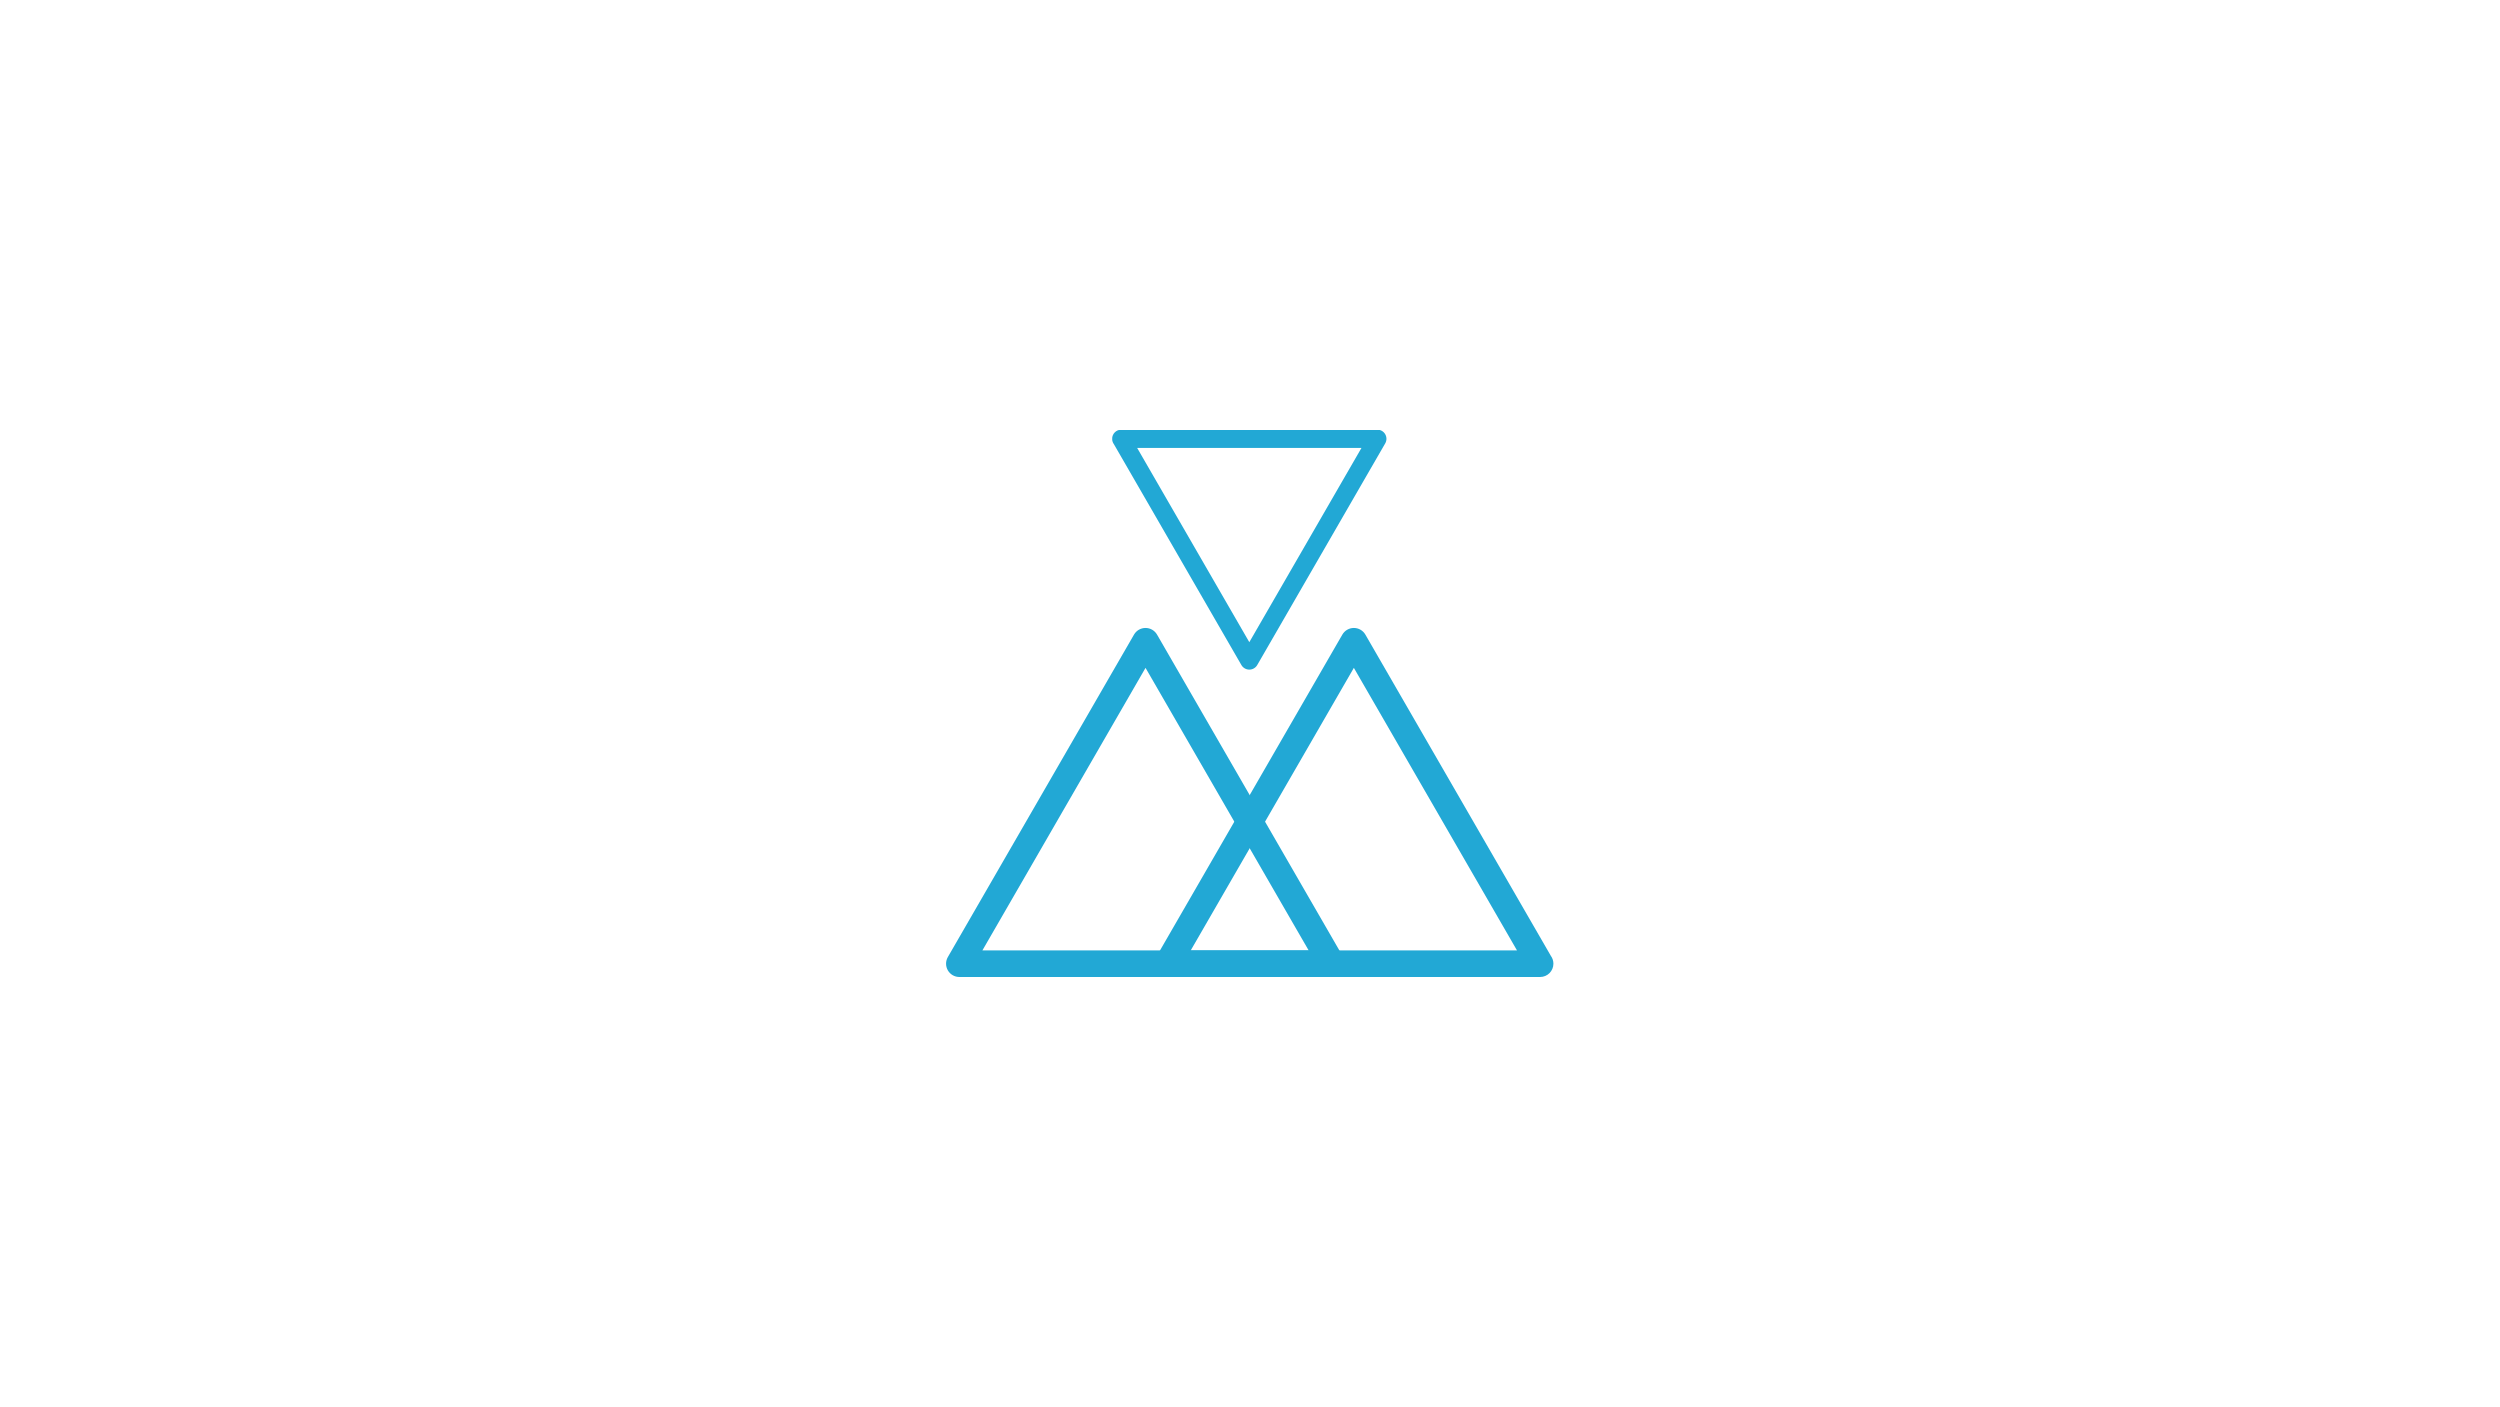
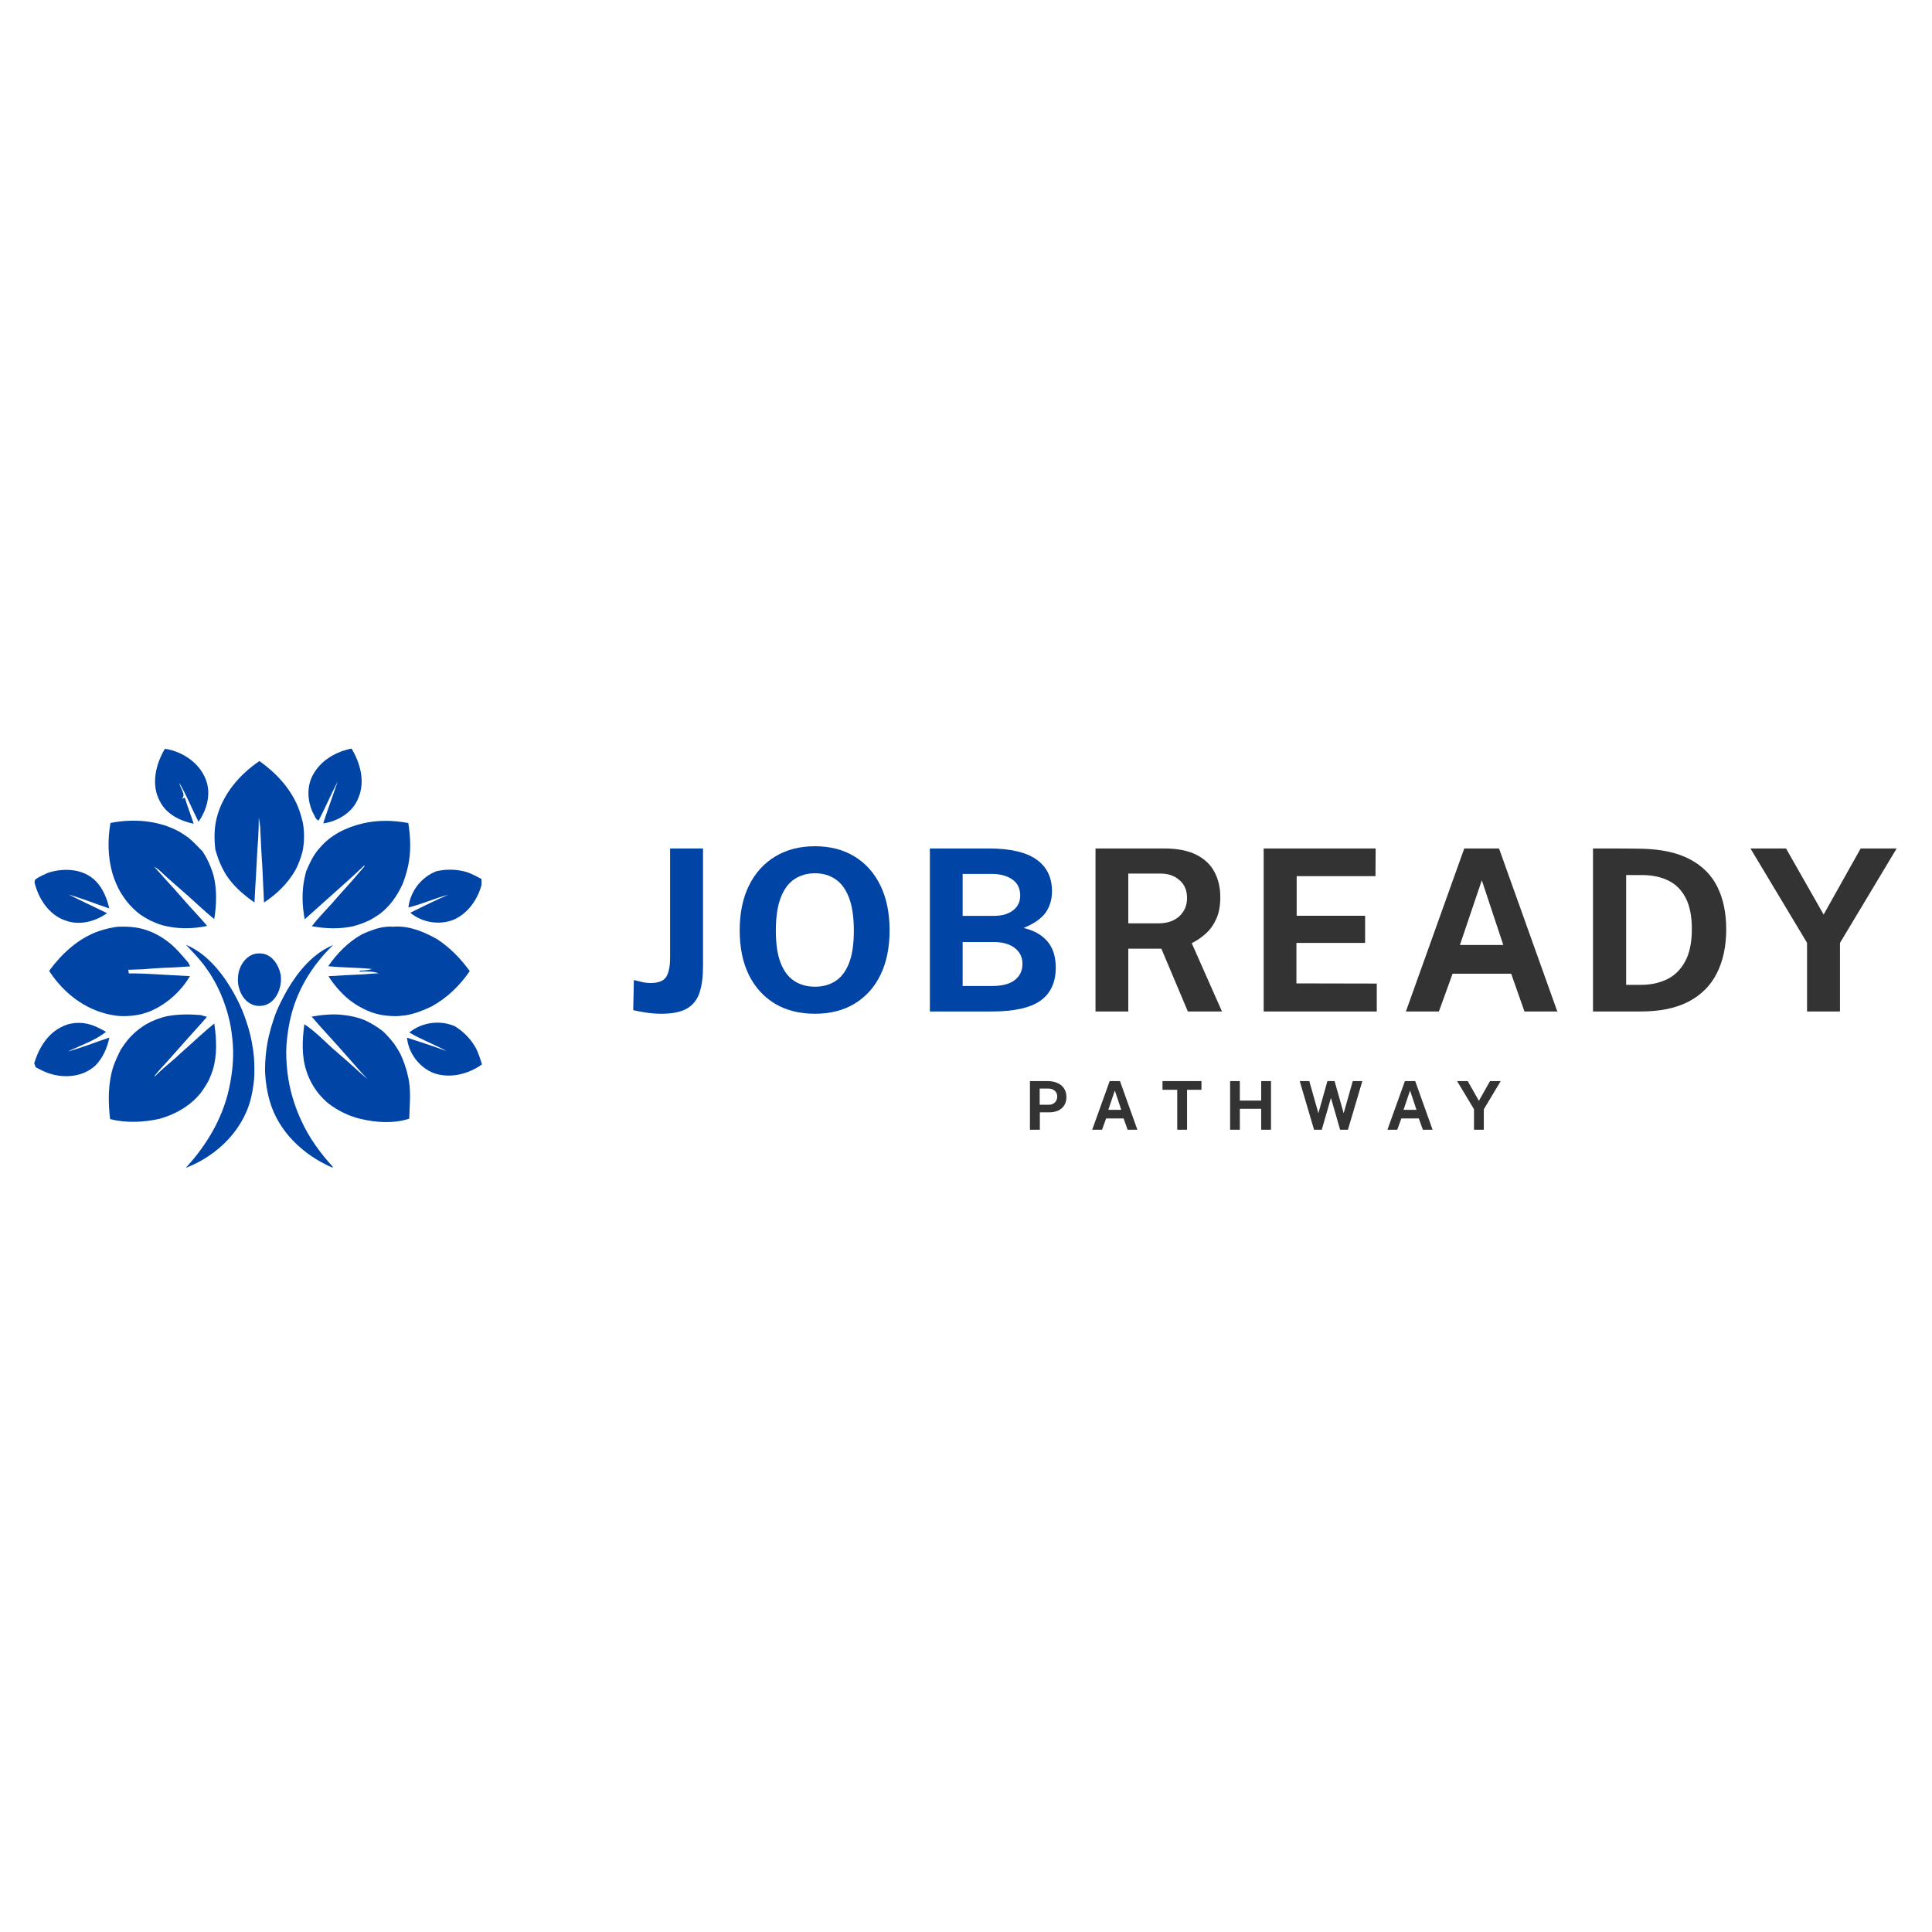
- <svg xmlns="http://www.w3.org/2000/svg" width="1920" zoomAndPan="magnify" viewBox="0 0 1440 810" height="1080" preserveAspectRatio="xMidYMid meet" version="1.0">
+ <svg xmlns="http://www.w3.org/2000/svg" width="500" zoomAndPan="magnify" viewBox="0 0 375 375" height="500" preserveAspectRatio="xMidYMid meet" version="1.0">
  <defs>
-     <clipPath id="9d1215c3c5">
-       <path d="M 544.5 361.703 L 775 361.703 L 775 562.703 L 544.5 562.703 Z M 544.5 361.703 " clip-rule="nonzero" />
+     <g />
+     <clipPath id="6e612b3343">
+       <path d="M 59 145.273 L 71 145.273 L 71 160 L 59 160 Z M 59 145.273 " clip-rule="nonzero" />
    </clipPath>
-     <clipPath id="0d23834ed1">
-       <path d="M 664.5 361.703 L 895 361.703 L 895 562.703 L 664.5 562.703 Z M 664.5 361.703 " clip-rule="nonzero" />
+     <clipPath id="fd650f26cd">
+       <path d="M 30 145.273 L 41 145.273 L 41 160 L 30 160 Z M 30 145.273 " clip-rule="nonzero" />
    </clipPath>
-     <clipPath id="80a0f1feec">
-       <path d="M 640.641 247.699 L 798.891 247.699 L 798.891 385.699 L 640.641 385.699 Z M 640.641 247.699 " clip-rule="nonzero" />
+     <clipPath id="73690bc3d9">
+       <path d="M 6.465 168 L 22 168 L 22 180 L 6.465 180 Z M 6.465 168 " clip-rule="nonzero" />
+     </clipPath>
+     <clipPath id="aa0135aae7">
+       <path d="M 79 168 L 93.465 168 L 93.465 180 L 79 180 Z M 79 168 " clip-rule="nonzero" />
+     </clipPath>
+     <clipPath id="3360260b1a">
+       <path d="M 78 198 L 93.465 198 L 93.465 209 L 78 209 Z M 78 198 " clip-rule="nonzero" />
+     </clipPath>
+     <clipPath id="489d974ce3">
+       <path d="M 6.465 198 L 22 198 L 22 209 L 6.465 209 Z M 6.465 198 " clip-rule="nonzero" />
    </clipPath>
  </defs>
-   <g clip-path="url(#9d1215c3c5)">
-     <path fill="#22a8d5" d="M 666.457 365.535 C 665.09 363.164 662.559 361.703 659.824 361.703 C 657.086 361.703 654.559 363.164 653.191 365.535 L 545.961 551.262 C 544.59 553.633 544.59 556.551 545.961 558.922 C 547.328 561.289 549.855 562.75 552.594 562.75 L 767.055 562.75 C 767.074 562.754 767.09 562.754 767.102 562.75 C 771.336 562.75 774.762 559.32 774.762 555.09 C 774.762 553.398 774.215 551.836 773.285 550.566 Z M 565.859 547.434 L 659.824 384.684 L 753.789 547.434 Z M 565.859 547.434 " fill-opacity="1" fill-rule="nonzero" />
+   <g fill="#0045a5" fill-opacity="1">
+     <g transform="translate(121.7054, 196.3299)">
+       <g>
+         <path d="M 14.75 -8.797 C 14.75 -6.785 14.531 -5.094 14.094 -3.719 C 13.656 -2.344 12.852 -1.305 11.688 -0.609 C 10.52 0.086 8.844 0.438 6.656 0.438 C 5.645 0.438 4.609 0.352 3.547 0.188 C 2.484 0.02 1.703 -0.129 1.203 -0.266 L 1.328 -6.109 C 1.754 -6.016 2.238 -5.895 2.781 -5.75 C 3.332 -5.602 3.945 -5.531 4.625 -5.531 C 6.094 -5.531 7.082 -5.922 7.594 -6.703 C 8.102 -7.484 8.359 -8.75 8.359 -10.5 L 8.359 -31.641 L 14.75 -31.641 Z M 14.75 -8.797 " />
+       </g>
+     </g>
  </g>
-   <g clip-path="url(#0d23834ed1)">
-     <path fill="#22a8d5" d="M 786.457 365.535 C 785.09 363.164 782.559 361.703 779.824 361.703 C 777.086 361.703 774.559 363.164 773.191 365.535 L 665.961 551.262 C 664.59 553.633 664.59 556.551 665.961 558.922 C 667.328 561.289 669.855 562.75 672.594 562.75 L 887.055 562.75 C 887.074 562.754 887.09 562.754 887.102 562.75 C 891.336 562.75 894.762 559.32 894.762 555.09 C 894.762 553.398 894.215 551.836 893.285 550.566 Z M 685.859 547.434 L 779.824 384.684 L 873.789 547.434 Z M 685.859 547.434 " fill-opacity="1" fill-rule="nonzero" />
+   <g fill="#0045a5" fill-opacity="1">
+     <g transform="translate(141.4814, 196.3299)">
+       <g>
+         <path d="M 16.703 0.438 C 13.703 0.438 11.113 -0.211 8.938 -1.516 C 6.758 -2.828 5.07 -4.688 3.875 -7.094 C 2.688 -9.508 2.094 -12.395 2.094 -15.75 C 2.094 -19.125 2.695 -22.031 3.906 -24.469 C 5.113 -26.906 6.812 -28.781 9 -30.094 C 11.188 -31.414 13.754 -32.078 16.703 -32.078 C 19.629 -32.078 22.176 -31.422 24.344 -30.109 C 26.52 -28.797 28.203 -26.922 29.391 -24.484 C 30.586 -22.047 31.188 -19.133 31.188 -15.75 C 31.188 -12.414 30.598 -9.535 29.422 -7.109 C 28.242 -4.691 26.566 -2.828 24.391 -1.516 C 22.223 -0.211 19.66 0.438 16.703 0.438 Z M 16.703 -4.812 C 18.242 -4.812 19.578 -5.18 20.703 -5.922 C 21.836 -6.66 22.711 -7.828 23.328 -9.422 C 23.941 -11.016 24.25 -13.098 24.25 -15.672 C 24.25 -18.305 23.938 -20.441 23.312 -22.078 C 22.695 -23.711 21.82 -24.91 20.688 -25.672 C 19.562 -26.441 18.234 -26.828 16.703 -26.828 C 15.172 -26.828 13.832 -26.441 12.688 -25.672 C 11.551 -24.91 10.672 -23.707 10.047 -22.062 C 9.422 -20.426 9.109 -18.297 9.109 -15.672 C 9.109 -13.086 9.422 -11 10.047 -9.406 C 10.672 -7.82 11.551 -6.66 12.688 -5.922 C 13.832 -5.18 15.172 -4.812 16.703 -4.812 Z M 16.703 -4.812 " />
+       </g>
+     </g>
  </g>
-   <g clip-path="url(#80a0f1feec)">
-     <path fill="#22a8d5" d="M 715.047 383.066 C 715.988 384.695 717.727 385.699 719.605 385.699 C 721.488 385.699 723.227 384.695 724.168 383.066 L 797.887 255.383 C 798.828 253.754 798.828 251.746 797.887 250.117 C 796.945 248.488 795.207 247.484 793.324 247.484 L 645.891 247.484 C 645.875 247.48 645.863 247.484 645.855 247.484 C 642.945 247.484 640.59 249.84 640.59 252.75 C 640.59 253.914 640.965 254.988 641.605 255.859 Z M 784.207 258.016 L 719.605 369.902 L 655.008 258.016 Z M 784.207 258.016 " fill-opacity="1" fill-rule="nonzero" />
+   <g fill="#0045a5" fill-opacity="1">
+     <g transform="translate(176.9418, 196.3299)">
+       <g>
+         <path d="M 3.547 0 L 3.547 -31.641 L 15.016 -31.641 C 19.148 -31.641 22.223 -30.926 24.234 -29.5 C 26.242 -28.082 27.25 -26.031 27.25 -23.344 C 27.25 -21.77 26.848 -20.398 26.047 -19.234 C 25.242 -18.078 23.812 -17.07 21.75 -16.219 C 23.082 -15.883 24.156 -15.43 24.969 -14.859 C 25.781 -14.285 26.406 -13.648 26.844 -12.953 C 27.281 -12.266 27.578 -11.547 27.734 -10.797 C 27.898 -10.047 27.984 -9.305 27.984 -8.578 C 27.984 -5.66 26.988 -3.5 25 -2.094 C 23.02 -0.695 19.863 0 15.531 0 Z M 9.906 -4.953 L 15.672 -4.953 C 17.598 -4.953 19.051 -5.336 20.031 -6.109 C 21.02 -6.879 21.516 -7.914 21.516 -9.219 C 21.516 -10.145 21.27 -10.926 20.781 -11.562 C 20.301 -12.195 19.648 -12.676 18.828 -13 C 18.004 -13.32 17.066 -13.484 16.016 -13.484 L 9.906 -13.484 Z M 9.906 -18.562 L 16.016 -18.562 C 16.672 -18.562 17.301 -18.633 17.906 -18.781 C 18.508 -18.938 19.047 -19.176 19.516 -19.5 C 19.992 -19.82 20.375 -20.234 20.656 -20.734 C 20.938 -21.234 21.078 -21.828 21.078 -22.516 C 21.078 -23.891 20.562 -24.93 19.531 -25.641 C 18.5 -26.348 17.18 -26.703 15.578 -26.703 L 9.906 -26.703 Z M 9.906 -18.562 " />
+       </g>
+     </g>
  </g>
+   <g fill="#333333" fill-opacity="1">
+     <g transform="translate(209.0933, 196.3299)">
+       <g>
+         <path d="M 28.094 0 L 21.469 0 L 16.328 -12.188 L 9.906 -12.188 L 9.906 0 L 3.547 0 L 3.547 -31.641 L 16.891 -31.641 C 19.41 -31.641 21.473 -31.238 23.078 -30.438 C 24.691 -29.633 25.875 -28.52 26.625 -27.094 C 27.383 -25.676 27.766 -24.039 27.766 -22.188 C 27.766 -20.52 27.504 -19.113 26.984 -17.969 C 26.473 -16.832 25.797 -15.883 24.953 -15.125 C 24.117 -14.363 23.207 -13.742 22.219 -13.266 Z M 15.75 -17.109 C 17.457 -17.109 18.812 -17.566 19.812 -18.484 C 20.812 -19.41 21.312 -20.594 21.312 -22.031 C 21.312 -23.488 20.828 -24.641 19.859 -25.484 C 18.898 -26.336 17.688 -26.766 16.219 -26.766 L 9.906 -26.766 L 9.906 -17.109 Z M 15.75 -17.109 " />
+       </g>
+     </g>
+   </g>
+   <g fill="#333333" fill-opacity="1">
+     <g transform="translate(241.7318, 196.3299)">
+       <g>
+         <path d="M 3.547 0 L 3.547 -31.641 L 25.281 -31.641 L 25.25 -26.266 L 9.953 -26.266 L 9.953 -18.578 L 23.234 -18.578 L 23.234 -13.312 L 9.906 -13.312 L 9.906 -5.453 L 25.5 -5.422 L 25.5 0 Z M 3.547 0 " />
+       </g>
+     </g>
+   </g>
+   <g fill="#333333" fill-opacity="1">
+     <g transform="translate(271.6797, 196.3299)">
+       <g>
+         <path d="M 1.203 0 L 12.531 -31.641 L 19.281 -31.641 L 30.594 0 L 24.219 0 L 21.641 -7.328 L 10.266 -7.328 L 7.609 0 Z M 11.688 -12.906 L 20.109 -12.906 L 15.938 -25.469 Z M 11.688 -12.906 " />
+       </g>
+     </g>
+   </g>
+   <g fill="#333333" fill-opacity="1">
+     <g transform="translate(305.6526, 196.3299)">
+       <g>
+         <path d="M 3.547 -31.641 C 3.703 -31.641 4.148 -31.641 4.891 -31.641 C 5.629 -31.641 6.5 -31.641 7.5 -31.641 C 8.5 -31.641 9.492 -31.633 10.484 -31.625 C 11.484 -31.625 12.32 -31.613 13 -31.594 C 16.832 -31.508 19.957 -30.82 22.375 -29.531 C 24.801 -28.25 26.578 -26.457 27.703 -24.156 C 28.836 -21.852 29.406 -19.125 29.406 -15.969 C 29.406 -12.688 28.805 -9.852 27.609 -7.469 C 26.422 -5.082 24.598 -3.238 22.141 -1.938 C 19.68 -0.645 16.562 0 12.781 0 L 3.547 0 Z M 9.984 -26.484 L 9.984 -5.172 L 12.906 -5.172 C 14.719 -5.172 16.363 -5.52 17.844 -6.219 C 19.32 -6.914 20.504 -8.055 21.391 -9.641 C 22.285 -11.234 22.734 -13.359 22.734 -16.016 C 22.734 -18.484 22.336 -20.484 21.547 -22.016 C 20.766 -23.555 19.645 -24.688 18.188 -25.406 C 16.727 -26.125 15 -26.484 13 -26.484 Z M 9.984 -26.484 " />
+       </g>
+     </g>
+   </g>
+   <g fill="#333333" fill-opacity="1">
+     <g transform="translate(339.3411, 196.3299)">
+       <g>
+         <path d="M 28.797 -31.641 L 17.797 -13.312 L 17.797 0 L 11.406 0 L 11.406 -13.328 L 0.422 -31.641 L 7.328 -31.641 L 14.625 -18.812 L 21.812 -31.641 Z M 28.797 -31.641 " />
+       </g>
+     </g>
+   </g>
+   <g fill="#333333" fill-opacity="1">
+     <g transform="translate(198.8499, 219.2783)">
+       <g>
+         <path d="M 1.062 0 L 1.062 -9.438 L 4.531 -9.438 C 5.219 -9.438 5.832 -9.316 6.375 -9.078 C 6.926 -8.848 7.359 -8.5 7.672 -8.031 C 7.984 -7.57 8.141 -7.008 8.141 -6.344 C 8.141 -5.719 8 -5.18 7.719 -4.734 C 7.445 -4.297 7.055 -3.957 6.547 -3.719 C 6.047 -3.488 5.457 -3.375 4.781 -3.375 L 2.984 -3.375 L 2.984 0 Z M 2.953 -4.844 L 4.734 -4.844 C 5.211 -4.844 5.602 -4.992 5.906 -5.297 C 6.207 -5.609 6.359 -5.992 6.359 -6.453 C 6.359 -6.922 6.195 -7.289 5.875 -7.562 C 5.551 -7.844 5.16 -7.984 4.703 -7.984 L 2.953 -7.984 Z M 2.953 -4.844 " />
+       </g>
+     </g>
+   </g>
+   <g fill="#333333" fill-opacity="1">
+     <g transform="translate(211.637, 219.2783)">
+       <g>
+         <path d="M 0.359 0 L 3.75 -9.438 L 5.75 -9.438 L 9.125 0 L 7.234 0 L 6.453 -2.188 L 3.062 -2.188 L 2.266 0 Z M 3.484 -3.859 L 6 -3.859 L 4.75 -7.609 Z M 3.484 -3.859 " />
+       </g>
+     </g>
+   </g>
+   <g fill="#333333" fill-opacity="1">
+     <g transform="translate(225.3911, 219.2783)">
+       <g>
+         <path d="M 0.25 -7.75 L 0.25 -9.438 L 7.812 -9.438 L 7.812 -7.75 L 5.016 -7.75 L 5.016 0 L 3.109 0 L 3.109 -7.75 Z M 0.25 -7.75 " />
+       </g>
+     </g>
+   </g>
+   <g fill="#333333" fill-opacity="1">
+     <g transform="translate(237.7012, 219.2783)">
+       <g>
+         <path d="M 7.094 -4.062 L 2.953 -4.062 L 2.953 0 L 1.062 0 L 1.062 -9.438 L 2.953 -9.438 L 2.953 -5.656 L 7.094 -5.656 L 7.094 -9.438 L 9 -9.438 L 9 0 L 7.094 0 Z M 7.094 -4.062 " />
+       </g>
+     </g>
+   </g>
+   <g fill="#333333" fill-opacity="1">
+     <g transform="translate(252.0238, 219.2783)">
+       <g>
+         <path d="M 12.406 -9.438 L 9.609 0 L 8.094 0 L 6.312 -6.172 L 4.531 0 L 3.031 0 L 0.25 -9.438 L 2.109 -9.438 L 3.875 -3.203 L 5.625 -9.438 L 7.016 -9.438 L 8.781 -3.203 L 10.547 -9.438 Z M 12.406 -9.438 " />
+       </g>
+     </g>
+   </g>
+   <g fill="#333333" fill-opacity="1">
+     <g transform="translate(268.9404, 219.2783)">
+       <g>
+         <path d="M 0.359 0 L 3.75 -9.438 L 5.75 -9.438 L 9.125 0 L 7.234 0 L 6.453 -2.188 L 3.062 -2.188 L 2.266 0 Z M 3.484 -3.859 L 6 -3.859 L 4.75 -7.609 Z M 3.484 -3.859 " />
+       </g>
+     </g>
+   </g>
+   <g fill="#333333" fill-opacity="1">
+     <g transform="translate(282.6945, 219.2783)">
+       <g>
+         <path d="M 8.594 -9.438 L 5.312 -3.969 L 5.312 0 L 3.406 0 L 3.406 -3.984 L 0.125 -9.438 L 2.188 -9.438 L 4.359 -5.609 L 6.516 -9.438 Z M 8.594 -9.438 " />
+       </g>
+     </g>
+   </g>
+   <g clip-path="url(#6e612b3343)">
+     <path fill="#0045a5" d="M 61.848 159.262 C 63.152 156.773 64.25 154.16 65.555 151.672 C 64.633 154.387 63.621 157.086 62.734 159.82 C 65.66 159.418 68.566 157.609 69.609 154.754 C 70.883 151.621 69.926 148.086 68.234 145.301 C 65.309 145.875 62.457 147.477 60.922 150.09 C 59.496 152.387 59.602 155.348 60.73 157.75 C 61.078 158.254 61.203 159.055 61.848 159.262 Z M 61.848 159.262 " fill-opacity="1" fill-rule="nonzero" />
+   </g>
+   <g clip-path="url(#fd650f26cd)">
+     <path fill="#0045a5" d="M 37.594 159.891 C 37.055 158.199 36.375 156.547 35.887 154.84 C 35.73 154.895 35.402 154.996 35.242 155.066 C 36.254 154.32 34.93 152.977 34.824 151.984 C 36.234 154.406 37.262 157 38.535 159.508 C 40.031 157.348 40.883 154.578 40.172 151.984 C 39.16 148.363 35.625 145.875 32.004 145.336 C 30.23 148.328 29.273 152.266 31.012 155.484 C 32.23 158.008 34.965 159.352 37.594 159.891 Z M 37.594 159.891 " fill-opacity="1" fill-rule="nonzero" />
+   </g>
+   <path fill="#0045a5" d="M 23.422 173.242 C 23.789 173.836 24.188 174.41 24.605 174.965 C 25.32 175.836 26.121 176.656 27.008 177.352 C 27.688 177.84 28.402 178.273 29.133 178.656 C 29.883 179.004 30.629 179.32 31.414 179.562 C 34.285 180.348 37.297 180.348 40.207 179.719 C 38.637 177.84 36.898 176.098 35.312 174.234 C 34.27 173.035 33.188 171.852 32.109 170.668 C 31.379 169.848 30.629 169.012 29.898 168.195 C 30.211 168.387 30.527 168.594 30.82 168.82 C 31.938 169.867 33.066 170.895 34.215 171.887 C 35.07 172.633 35.922 173.383 36.777 174.133 C 38.359 175.574 39.926 177.039 41.582 178.395 C 42.035 175.609 42.137 172.723 41.461 169.969 C 41.129 168.82 40.691 167.723 40.152 166.664 C 39.891 166.191 39.613 165.723 39.316 165.254 C 38.395 164.328 37.523 163.355 36.496 162.535 C 35.957 162.152 35.402 161.789 34.824 161.438 C 30.77 159.211 25.914 158.863 21.438 159.734 C 20.879 162.973 20.914 166.332 21.82 169.516 C 22.238 170.824 22.727 172.078 23.422 173.242 Z M 23.422 173.242 " fill-opacity="1" fill-rule="nonzero" />
+   <path fill="#0045a5" d="M 41.895 165.199 C 42.52 167.43 43.512 169.57 45.027 171.344 C 46.301 172.824 47.812 174.078 49.398 175.176 C 49.469 173.504 49.57 171.832 49.676 170.16 C 49.832 167.688 49.902 165.219 50.113 162.746 C 50.199 161.387 50.215 160.027 50.234 158.672 C 50.34 159.316 50.441 159.961 50.512 160.605 C 50.562 161.891 50.617 163.199 50.688 164.484 C 50.754 165.809 50.859 167.133 50.93 168.457 C 51.035 170.703 51.141 172.93 51.242 175.176 C 53.383 173.766 55.301 172.008 56.727 169.867 C 56.973 169.5 57.18 169.133 57.406 168.77 C 57.945 167.707 58.348 166.594 58.676 165.461 C 59.094 163.598 59.113 161.648 58.801 159.77 C 58.555 158.723 58.258 157.68 57.875 156.688 C 56.363 152.996 53.574 150 50.355 147.719 C 46.473 150.348 43.199 154.18 42.051 158.809 C 41.547 160.828 41.562 162.918 41.809 164.992 Z M 41.895 165.199 " fill-opacity="1" fill-rule="nonzero" />
+   <g clip-path="url(#73690bc3d9)">
+     <path fill="#0045a5" d="M 12.715 178.676 C 15.43 179.684 18.477 178.883 20.777 177.246 C 18.305 176.027 15.797 174.879 13.359 173.645 C 16.023 174.41 18.582 175.453 21.211 176.324 C 20.777 174.426 20.027 172.562 18.688 171.117 C 16.285 168.594 12.453 168.387 9.305 169.414 C 8.484 169.777 7.668 170.145 6.918 170.648 C 6.465 171.117 6.883 171.797 7.004 172.32 C 7.91 175.07 9.844 177.719 12.715 178.676 Z M 12.715 178.676 " fill-opacity="1" fill-rule="nonzero" />
+   </g>
+   <g clip-path="url(#aa0135aae7)">
+     <path fill="#0045a5" d="M 86.984 173.68 C 84.477 174.742 82.074 175.977 79.637 177.16 C 81.953 179.109 85.418 179.648 88.203 178.449 C 91.215 177.039 93.133 173.938 93.688 170.734 C 92.73 170.215 91.773 169.707 90.762 169.324 C 88.797 168.699 86.742 168.648 84.738 169.098 C 81.781 170.215 79.637 173 79.273 176.133 C 81.902 175.508 84.375 174.355 86.984 173.68 Z M 86.984 173.68 " fill-opacity="1" fill-rule="nonzero" />
+   </g>
+   <g clip-path="url(#3360260b1a)">
+     <path fill="#0045a5" d="M 88.273 199.184 C 85.367 197.93 81.902 198.418 79.445 200.402 C 81.762 201.797 84.34 202.699 86.688 204.039 C 84.164 203.047 81.57 202.266 78.996 201.41 C 79.289 204.426 81.398 207.227 84.234 208.305 C 87.367 209.387 90.902 208.496 93.551 206.602 C 93.234 205.555 92.887 204.527 92.434 203.555 C 91.461 201.742 90.031 200.262 88.273 199.184 Z M 88.273 199.184 " fill-opacity="1" fill-rule="nonzero" />
+   </g>
+   <path fill="#0045a5" d="M 59.148 178.43 C 60.992 176.812 62.785 175.141 64.633 173.523 C 66.652 171.695 68.707 169.918 70.656 168.02 L 70.793 168.105 C 70.375 168.578 69.957 169.066 69.559 169.535 C 68.27 171.066 66.91 172.547 65.57 174.043 C 65.172 174.496 64.77 174.965 64.371 175.418 C 63.062 176.848 61.707 178.238 60.523 179.773 C 63.133 180.258 65.832 180.363 68.461 179.805 C 69.629 179.512 70.777 179.074 71.855 178.555 C 72.484 178.203 73.109 177.82 73.703 177.402 C 75.668 175.926 77.113 173.852 78.125 171.625 C 78.594 170.492 78.926 169.309 79.203 168.125 C 79.812 165.375 79.691 162.52 79.254 159.75 C 76.332 159.195 73.266 159.141 70.359 159.836 C 67.227 160.57 64.16 162.066 62.07 164.574 C 60.852 165.879 60.105 167.531 59.41 169.152 C 59.32 169.5 59.164 170.16 59.094 170.508 C 58.555 173.086 58.641 175.801 59.148 178.43 Z M 59.148 178.43 " fill-opacity="1" fill-rule="nonzero" />
+   <path fill="#0045a5" d="M 27.602 188.145 C 28.992 188.023 30.387 187.918 31.777 187.852 C 33.484 187.816 35.207 187.691 36.914 187.57 C 36.828 187.398 36.637 187.031 36.551 186.859 C 35.297 185.379 34.043 183.863 32.477 182.695 C 31.379 181.879 30.195 181.164 28.906 180.711 C 28.699 180.641 28.281 180.504 28.07 180.414 C 26.398 179.91 24.625 179.805 22.883 179.875 C 21.613 180.031 20.359 180.328 19.141 180.746 C 15.172 182.141 12 185.098 9.531 188.441 C 11.602 191.629 14.508 194.328 17.992 195.859 C 19.68 196.59 21.457 197.078 23.301 197.215 C 24.727 197.285 26.172 197.148 27.566 196.816 C 28.09 196.66 28.609 196.484 29.133 196.293 C 29.254 196.242 29.516 196.121 29.637 196.066 C 32.633 194.656 35.176 192.309 36.879 189.469 C 34.566 189.328 32.25 189.242 29.934 189.086 C 29.184 189.051 28.438 189 27.688 188.98 C 26.801 188.945 25.895 188.93 25.008 188.945 L 24.902 188.234 C 25.562 188.215 26.227 188.18 26.887 188.164 C 27.062 188.164 27.41 188.145 27.602 188.145 Z M 27.602 188.145 " fill-opacity="1" fill-rule="nonzero" />
+   <path fill="#0045a5" d="M 38.883 212.242 C 39.508 211.422 40.066 210.535 40.555 209.613 C 40.852 208.969 41.094 208.305 41.32 207.629 C 42.191 204.719 42.016 201.621 41.598 198.66 C 39.789 200.09 38.133 201.707 36.395 203.238 C 35.594 203.953 34.773 204.668 34.008 205.398 C 32.633 206.566 31.258 207.715 30.004 208.984 L 30.055 208.777 C 30.77 207.82 31.605 206.984 32.406 206.094 C 33.574 204.809 34.703 203.484 35.871 202.195 C 37.297 200.578 38.762 199.008 40.172 197.371 C 39.77 197.27 39.371 197.148 38.969 197.023 C 36.812 196.852 34.617 196.832 32.477 197.234 C 31.012 197.547 29.602 198.105 28.316 198.836 C 26.973 199.652 25.773 200.68 24.762 201.883 C 24.293 202.473 23.859 203.082 23.457 203.711 C 22.934 204.719 22.465 205.746 22.066 206.809 C 20.934 210.168 20.969 213.754 21.367 217.219 C 24.449 218.004 27.773 217.848 30.875 217.184 C 33.223 216.539 35.469 215.445 37.316 213.844 C 37.891 213.371 38.395 212.816 38.883 212.242 Z M 38.883 212.242 " fill-opacity="1" fill-rule="nonzero" />
+   <path fill="#0045a5" d="M 54.48 189.207 C 54.082 187.223 52.707 185.047 50.441 185.062 C 47.953 184.926 46.281 187.449 46.195 189.711 C 45.969 192.238 47.586 195.336 50.426 195.25 C 53.402 195.215 54.863 191.801 54.48 189.207 Z M 54.48 189.207 " fill-opacity="1" fill-rule="nonzero" />
+   <path fill="#0045a5" d="M 70.465 189.121 C 68.219 189.207 65.988 189.348 63.742 189.484 C 64.77 191.07 66.008 192.531 67.453 193.785 C 68.738 194.867 70.203 195.719 71.77 196.348 C 73.477 197.043 75.305 197.25 77.133 197.234 C 77.652 197.18 78.16 197.129 78.68 197.078 C 80.473 196.797 82.164 196.121 83.801 195.336 C 86.777 193.699 89.266 191.281 91.18 188.492 C 89.422 186.074 87.297 183.863 84.758 182.242 C 82.199 180.816 79.289 179.613 76.297 179.875 C 74.676 179.738 73.074 180.191 71.594 180.781 C 71.09 180.957 70.621 181.184 70.148 181.41 C 67.539 182.887 65.398 185.082 63.707 187.535 C 66.461 187.832 69.246 187.781 72.012 188.059 L 72.258 188.059 C 71.473 188.336 70.656 188.406 69.836 188.391 C 69.836 188.441 69.836 188.547 69.836 188.598 C 71.055 188.547 72.309 188.492 73.492 188.91 C 73.004 188.93 72.52 188.965 72.031 189 C 71.508 189.051 70.984 189.086 70.465 189.121 Z M 70.465 189.121 " fill-opacity="1" fill-rule="nonzero" />
+   <path fill="#0045a5" d="M 47.777 198.156 C 46.82 195.195 45.34 192.445 43.582 189.887 C 41.652 187.172 39.215 184.699 36.113 183.395 C 37.438 184.82 38.812 186.195 39.945 187.797 C 42.207 190.898 43.723 194.5 44.574 198.227 C 44.906 199.758 45.098 201.324 45.203 202.891 C 45.375 205.59 45.082 208.289 44.539 210.918 L 44.418 211.477 C 43.129 217.219 40.016 222.406 36.043 226.691 C 42.348 224.289 47.711 218.91 48.93 212.137 C 49.152 211.004 49.312 209.875 49.363 208.723 C 49.398 207.105 49.379 205.469 49.137 203.867 C 48.875 201.918 48.422 200 47.777 198.156 Z M 47.777 198.156 " fill-opacity="1" fill-rule="nonzero" />
+   <g clip-path="url(#489d974ce3)">
+     <path fill="#0045a5" d="M 13.168 204.094 C 15.676 202.891 18.391 202.004 20.586 200.281 C 19.887 199.898 19.191 199.516 18.441 199.199 C 16.492 198.348 14.195 198.277 12.246 199.184 C 9.305 200.473 7.512 203.414 6.641 206.41 C 6.711 206.602 6.848 206.965 6.934 207.156 C 7.406 207.402 7.859 207.645 8.348 207.871 C 11.566 209.402 15.797 209.332 18.531 206.809 C 19.977 205.328 20.812 203.398 21.23 201.395 C 18.531 202.281 15.902 203.363 13.168 204.094 Z M 13.168 204.094 " fill-opacity="1" fill-rule="nonzero" />
+   </g>
+   <path fill="#0045a5" d="M 77.723 204.582 C 77.375 203.918 76.977 203.293 76.559 202.684 C 75.879 201.762 75.113 200.906 74.277 200.125 C 73.16 199.27 71.977 198.539 70.707 197.98 C 69.438 197.477 68.113 197.164 66.754 197.023 C 64.668 196.746 62.559 196.973 60.488 197.32 C 61.516 198.523 62.578 199.707 63.641 200.871 C 64.371 201.691 65.102 202.492 65.832 203.293 C 66.789 204.391 67.746 205.469 68.707 206.547 C 69.539 207.539 70.43 208.465 71.301 209.422 C 70.445 208.723 69.629 207.992 68.828 207.246 C 67.73 206.234 66.598 205.277 65.484 204.301 C 63.344 202.492 61.43 200.352 59.078 198.801 C 58.66 201.863 58.504 205.086 59.531 208.047 C 60.035 209.578 60.836 211.004 61.848 212.277 C 62.438 212.988 63.082 213.633 63.797 214.227 C 64.23 214.555 64.684 214.871 65.152 215.148 C 66.633 216.07 68.254 216.766 69.957 217.168 C 73.039 217.898 76.383 218.125 79.43 217.133 C 79.5 214.363 79.863 211.543 79.168 208.812 C 78.855 207.367 78.352 205.938 77.723 204.582 Z M 77.723 204.582 " fill-opacity="1" fill-rule="nonzero" />
+   <path fill="#0045a5" d="M 55.789 208.133 C 55.594 206.41 55.492 204.684 55.594 202.961 C 55.754 200.855 56.047 198.75 56.621 196.695 L 56.621 196.66 C 58 191.574 60.887 187.051 64.668 183.426 C 60.73 185.062 57.895 188.527 55.77 192.113 C 54.762 193.926 53.785 195.789 53.141 197.773 C 52.426 199.863 51.887 202.039 51.645 204.23 C 51.504 205.539 51.418 206.859 51.453 208.184 C 51.555 210.066 51.836 211.926 52.359 213.719 C 54.047 219.641 58.867 224.168 64.406 226.586 L 64.648 226.535 C 62.195 223.852 60.02 220.895 58.504 217.551 C 57.109 214.574 56.172 211.387 55.789 208.133 Z M 55.789 208.133 " fill-opacity="1" fill-rule="nonzero" />
</svg>
